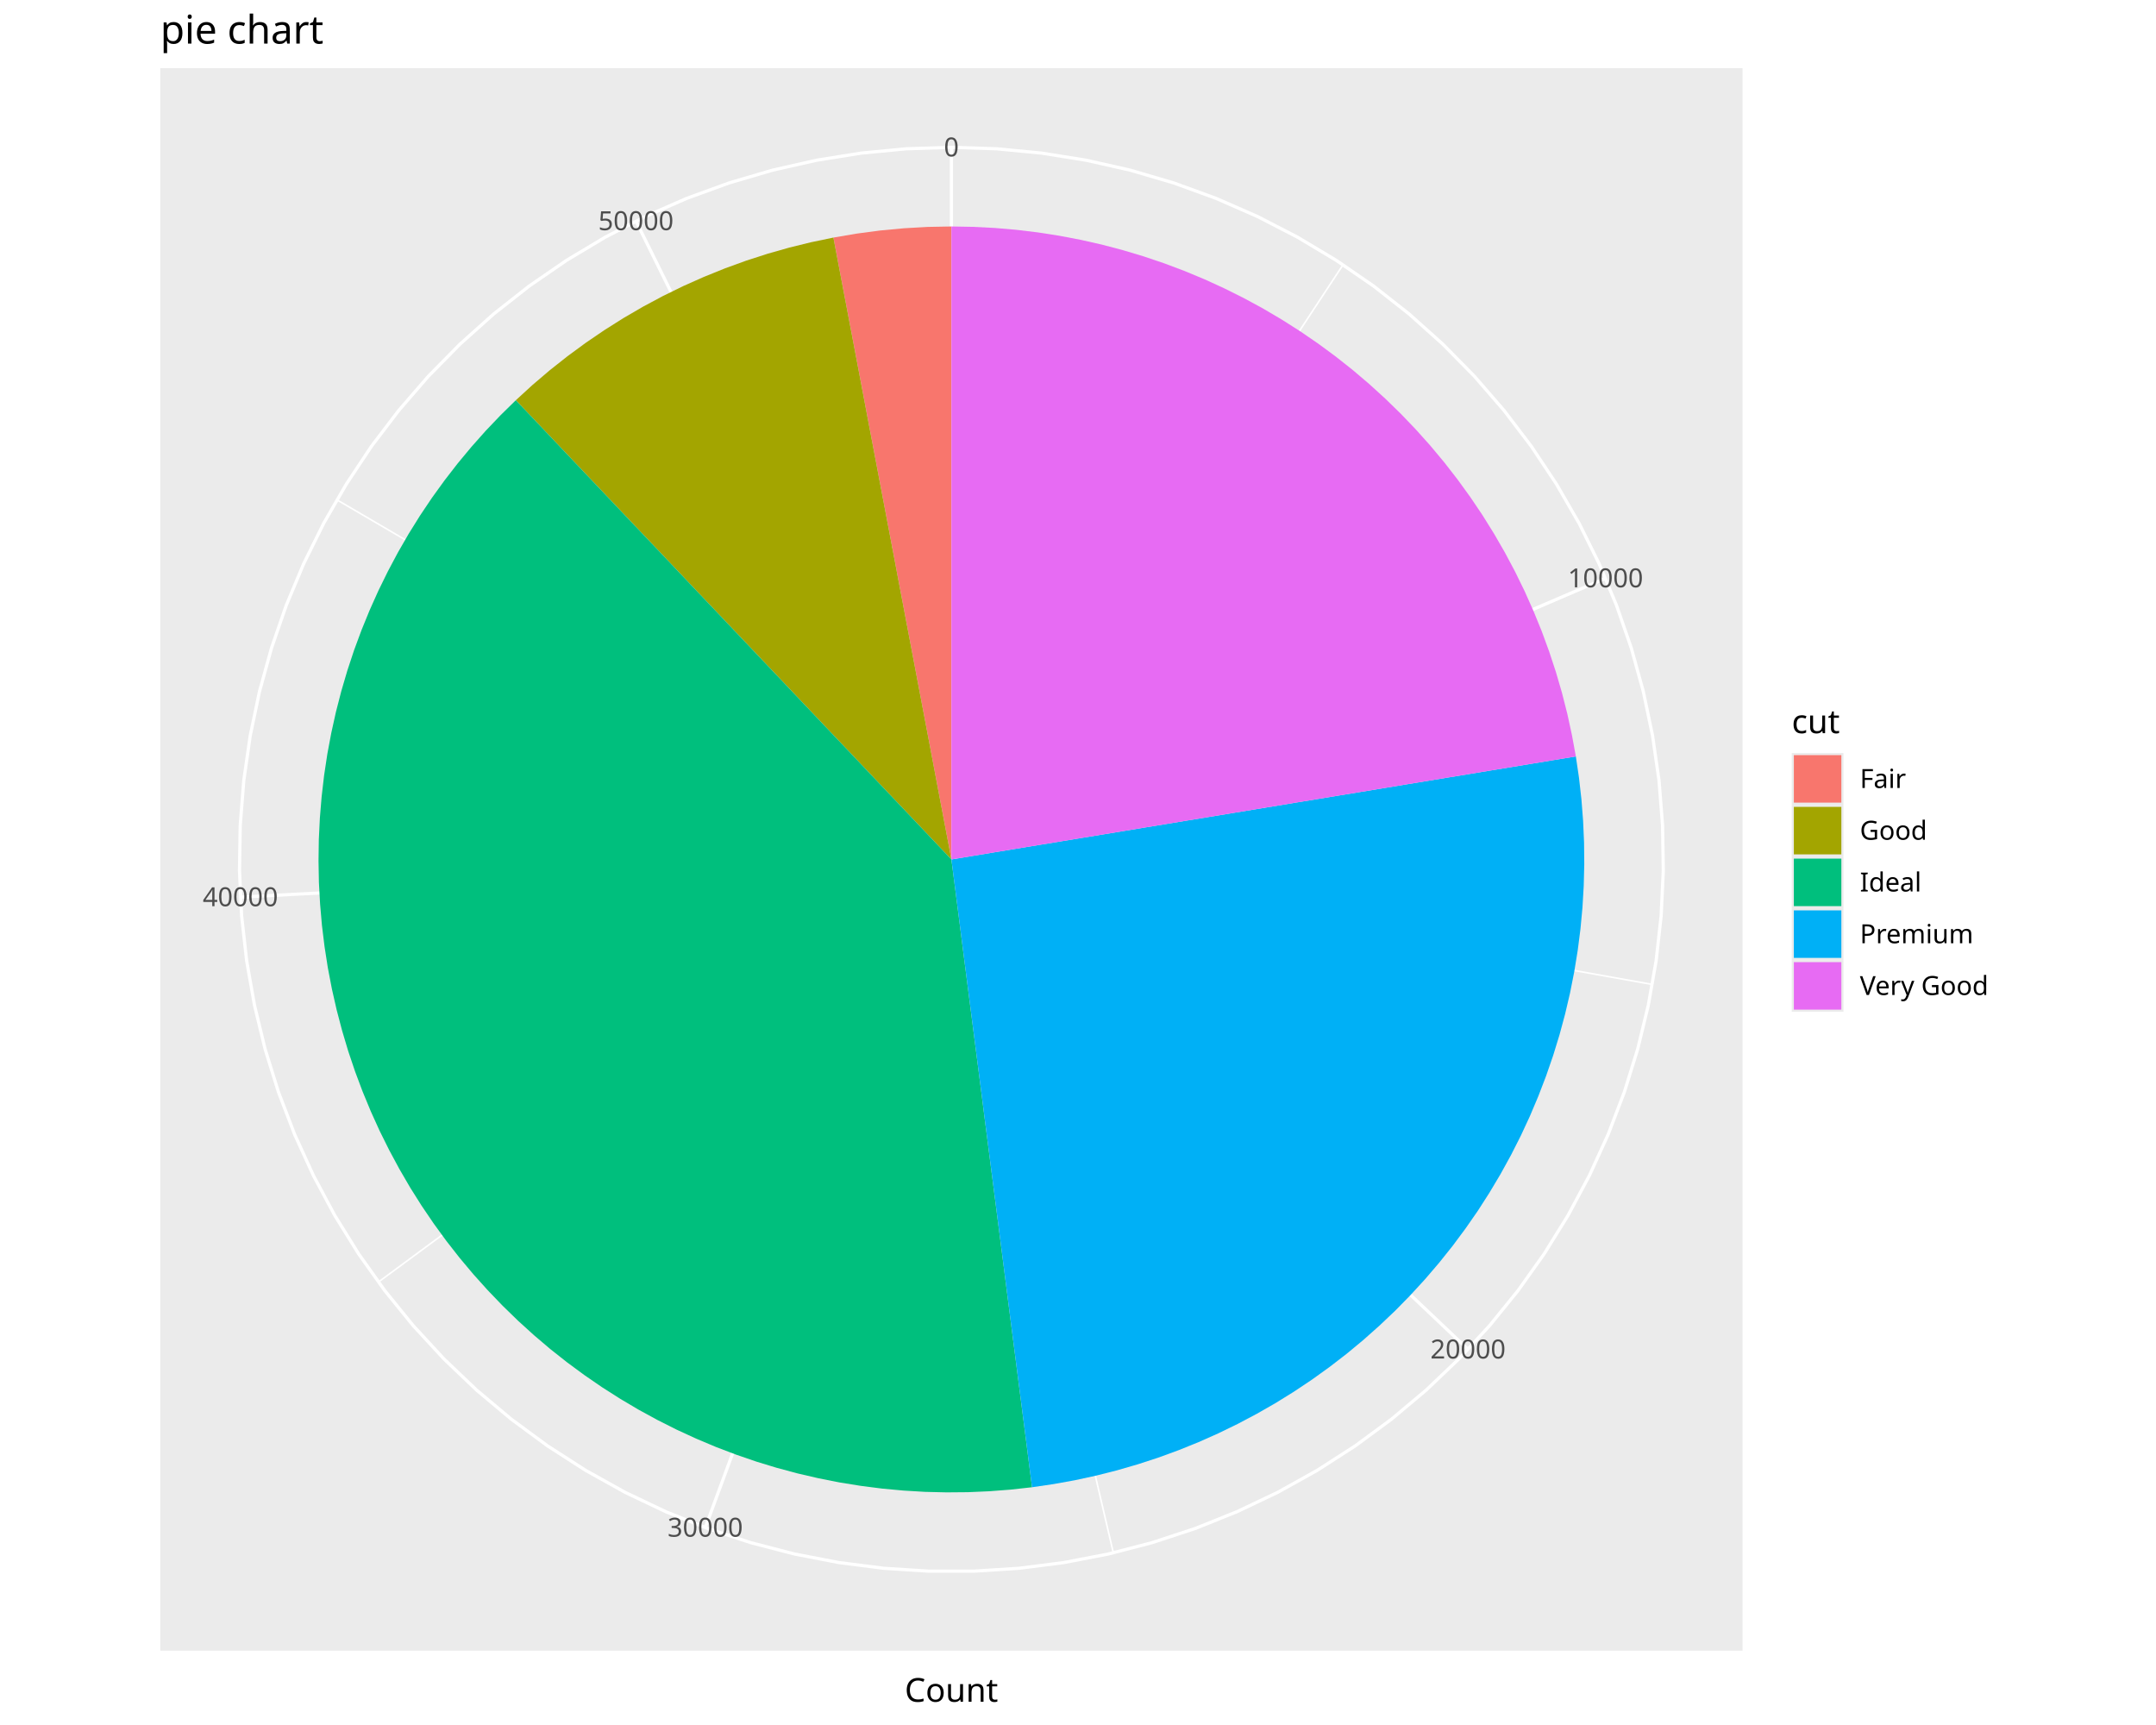
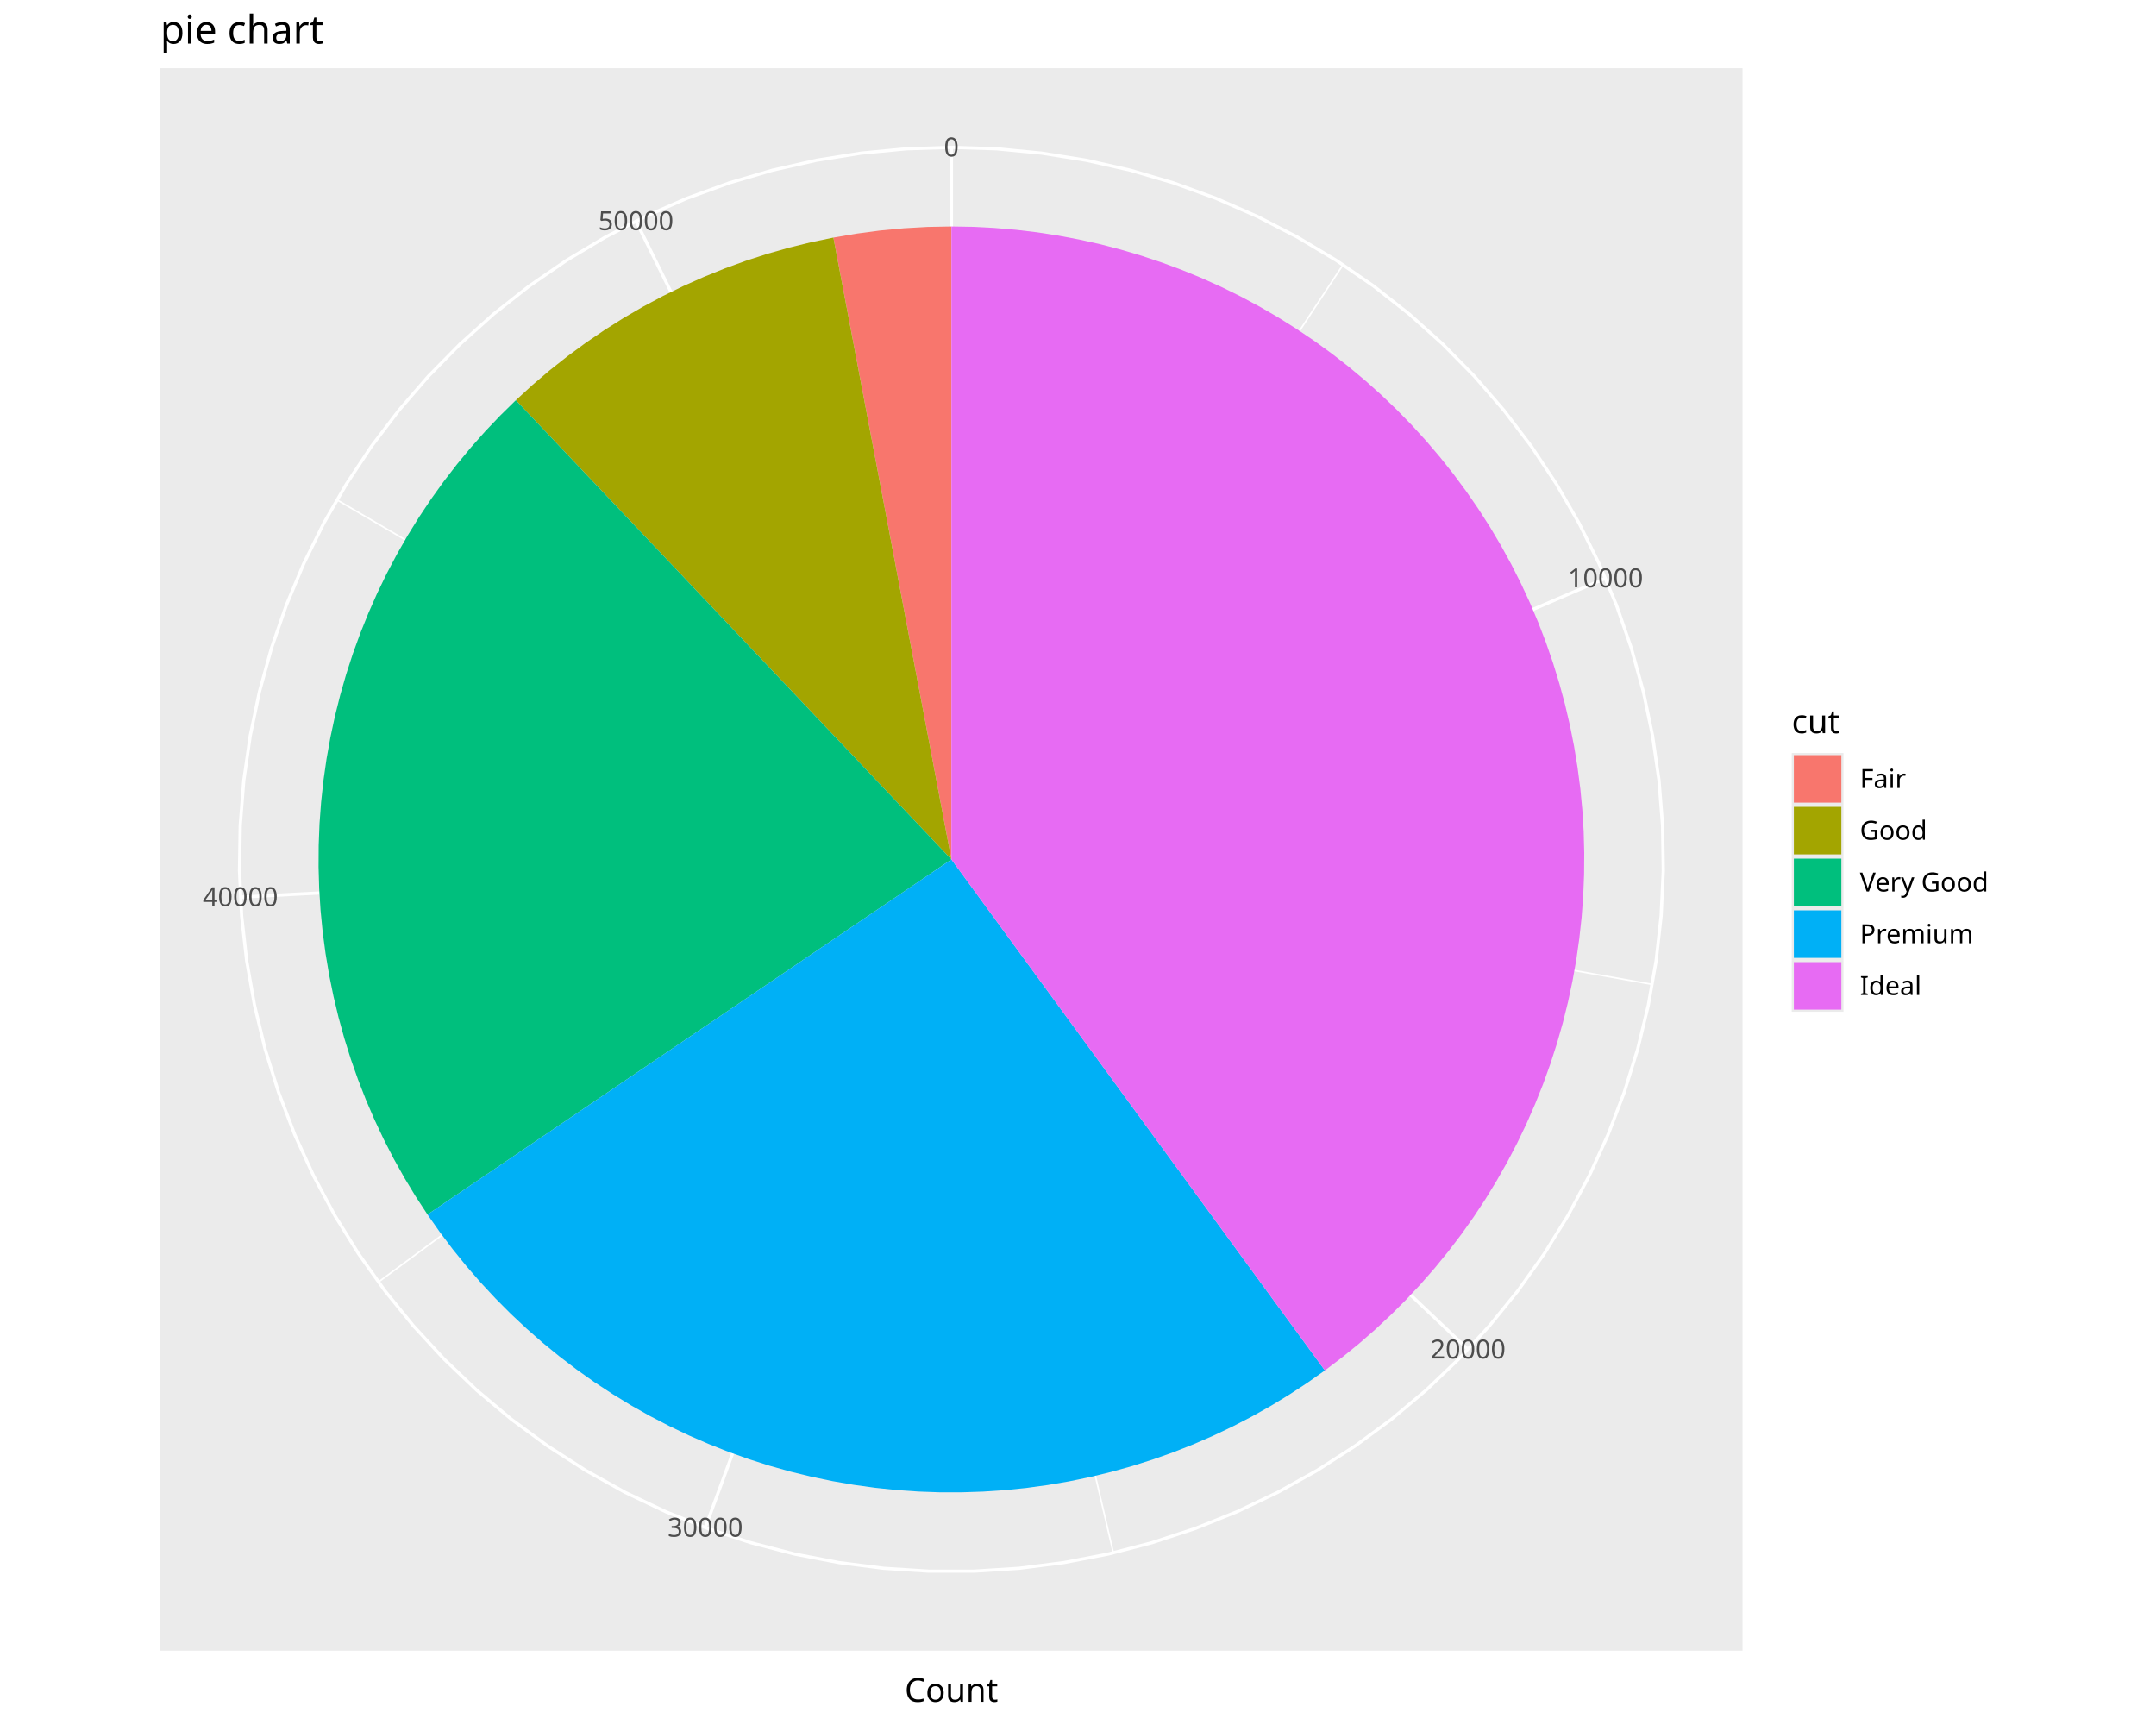
<svg xmlns="http://www.w3.org/2000/svg" class="svglite" data-engine-version="2.0" width="720.00pt" height="576.00pt" viewBox="0 0 720.00 576.00">
  <defs>
    <style type="text/css">
    .svglite line, .svglite polyline, .svglite polygon, .svglite path, .svglite rect, .svglite circle {
      fill: none;
      stroke: #000000;
      stroke-linecap: round;
      stroke-linejoin: round;
      stroke-miterlimit: 10.00;
    }
  </style>
  </defs>
  <rect width="100%" height="100%" style="stroke: none; fill: #FFFFFF;" />
  <defs>
    <clipPath id="cpMC4wMHw3MjAuMDB8MC4wMHw1NzYuMDA=">
      <rect x="0.00" y="0.00" width="720.00" height="576.00" />
    </clipPath>
  </defs>
  <g clip-path="url(#cpMC4wMHw3MjAuMDB8MC4wMHw1NzYuMDA=)">
</g>
  <defs>
    <clipPath id="cpNDUuODZ8Njc0LjE0fDAuMDB8NTc2LjAw">
      <rect x="45.86" y="0.00" width="628.29" height="576.00" />
    </clipPath>
  </defs>
  <g clip-path="url(#cpNDUuODZ8Njc0LjE0fDAuMDB8NTc2LjAw)">
    <rect x="45.86" y="0.00" width="628.29" height="576.00" style="stroke-width: 1.07; stroke: #FFFFFF; fill: #FFFFFF;" />
  </g>
  <g clip-path="url(#cpMC4wMHw3MjAuMDB8MC4wMHw1NzYuMDA=)">
</g>
  <defs>
    <clipPath id="cpNTMuNTN8NTgxLjkxfDIyLjc4fDU1MS4xNw==">
      <rect x="53.53" y="22.78" width="528.39" height="528.39" />
    </clipPath>
  </defs>
  <g clip-path="url(#cpNTMuNTN8NTgxLjkxfDIyLjc4fDU1MS4xNw==)">
    <rect x="53.53" y="22.78" width="528.39" height="528.39" style="stroke-width: 1.07; stroke: none; fill: #EBEBEB;" />
    <polyline points="317.72,286.98 317.72,49.20 " style="stroke-width: 1.07; stroke: #FFFFFF; stroke-linecap: butt;" />
    <polyline points="317.72,286.98 536.17,193.08 " style="stroke-width: 1.07; stroke: #FFFFFF; stroke-linecap: butt;" />
    <polyline points="317.72,286.98 490.25,450.59 " style="stroke-width: 1.07; stroke: #FFFFFF; stroke-linecap: butt;" />
    <polyline points="317.72,286.98 235.53,510.09 " style="stroke-width: 1.07; stroke: #FFFFFF; stroke-linecap: butt;" />
    <polyline points="317.72,286.98 80.28,299.57 " style="stroke-width: 1.07; stroke: #FFFFFF; stroke-linecap: butt;" />
    <polyline points="317.72,286.98 212.38,73.81 " style="stroke-width: 1.07; stroke: #FFFFFF; stroke-linecap: butt;" />
    <polyline points="317.72,286.98 317.72,49.20 " style="stroke-width: 0.53; stroke: #FFFFFF; stroke-linecap: butt;" />
    <polyline points="317.72,286.98 448.51,88.40 " style="stroke-width: 0.53; stroke: #FFFFFF; stroke-linecap: butt;" />
    <polyline points="317.72,286.98 536.17,193.08 " style="stroke-width: 0.53; stroke: #FFFFFF; stroke-linecap: butt;" />
    <polyline points="317.72,286.98 551.80,328.72 " style="stroke-width: 0.53; stroke: #FFFFFF; stroke-linecap: butt;" />
    <polyline points="317.72,286.98 490.25,450.59 " style="stroke-width: 0.53; stroke: #FFFFFF; stroke-linecap: butt;" />
    <polyline points="317.72,286.98 371.80,518.52 " style="stroke-width: 0.53; stroke: #FFFFFF; stroke-linecap: butt;" />
    <polyline points="317.72,286.98 235.53,510.09 " style="stroke-width: 0.53; stroke: #FFFFFF; stroke-linecap: butt;" />
    <polyline points="317.72,286.98 126.35,428.10 " style="stroke-width: 0.53; stroke: #FFFFFF; stroke-linecap: butt;" />
    <polyline points="317.72,286.98 80.28,299.57 " style="stroke-width: 0.53; stroke: #FFFFFF; stroke-linecap: butt;" />
    <polyline points="317.72,286.98 112.50,166.89 " style="stroke-width: 0.53; stroke: #FFFFFF; stroke-linecap: butt;" />
    <polyline points="317.72,286.98 212.38,73.81 " style="stroke-width: 0.53; stroke: #FFFFFF; stroke-linecap: butt;" />
    <polyline points="317.72,181.30 324.42,181.51 331.10,182.15 337.72,183.21 344.26,184.69 350.69,186.58 357.00,188.87 363.14,191.56 369.10,194.63 374.85,198.07 380.38,201.88 385.65,206.02 390.64,210.49 395.35,215.27 399.74,220.34 403.80,225.68 407.52,231.26 410.87,237.07 413.85,243.08 416.44,249.26 418.63,255.60 420.42,262.06 421.79,268.63 422.75,275.26 423.28,281.95 423.38,288.65 423.06,295.35 422.32,302.02 421.16,308.62 419.58,315.14 417.58,321.54 415.19,327.80 412.41,333.90 409.24,339.81 405.70,345.51 401.81,350.98 397.58,356.18 393.03,361.11 388.18,365.73 383.04,370.04 377.64,374.02 372.00,377.65 366.14,380.91 360.09,383.79 353.86,386.28 347.49,388.37 341.00,390.06 334.42,391.33 327.76,392.17 321.07,392.60 314.37,392.60 307.67,392.17 301.02,391.33 294.44,390.06 287.95,388.37 281.58,386.28 275.35,383.79 269.30,380.91 263.44,377.65 257.79,374.02 252.39,370.04 247.26,365.73 242.40,361.11 237.85,356.18 233.63,350.98 229.74,345.51 226.20,339.81 223.03,333.90 220.25,327.80 217.85,321.54 215.86,315.14 214.28,308.62 213.12,302.02 212.37,295.35 212.06,288.65 212.16,281.95 212.69,275.26 213.65,268.63 215.02,262.06 216.81,255.60 219.00,249.26 221.59,243.08 224.57,237.07 227.92,231.26 231.64,225.68 235.70,220.34 240.09,215.27 244.79,210.49 249.79,206.02 255.06,201.88 260.59,198.07 266.34,194.63 272.30,191.56 278.44,188.87 284.74,186.58 291.18,184.69 297.72,183.21 304.34,182.15 311.02,181.51 317.72,181.30 " style="stroke-width: 1.07; stroke: #FFFFFF; stroke-linecap: butt;" />
    <polyline points="317.72,49.20 332.80,49.68 347.82,51.12 362.72,53.50 377.44,56.82 391.91,61.07 406.09,66.23 419.91,72.28 433.32,79.20 446.27,86.95 458.70,95.50 470.56,104.83 481.80,114.89 492.39,125.64 502.27,137.05 511.40,149.05 519.76,161.62 527.31,174.68 534.01,188.20 539.83,202.12 544.77,216.38 548.79,230.92 551.88,245.69 554.03,260.62 555.22,275.66 555.46,290.75 554.74,305.82 553.07,320.81 550.45,335.67 546.90,350.34 542.42,364.74 537.03,378.84 530.76,392.56 523.64,405.86 515.68,418.68 506.93,430.97 497.42,442.68 487.18,453.77 476.26,464.18 464.70,473.88 452.55,482.82 439.86,490.98 426.67,498.32 413.05,504.80 399.04,510.41 384.71,515.12 370.10,518.91 355.29,521.76 340.32,523.67 325.26,524.63 310.18,524.63 295.12,523.67 280.15,521.76 265.34,518.91 250.73,515.12 236.40,510.41 222.39,504.80 208.77,498.32 195.58,490.98 182.89,482.82 170.74,473.88 159.18,464.18 148.26,453.77 138.02,442.68 128.51,430.97 119.76,418.68 111.80,405.86 104.68,392.56 98.41,378.84 93.02,364.74 88.54,350.34 84.99,335.67 82.37,320.81 80.69,305.82 79.98,290.75 80.22,275.66 81.41,260.62 83.56,245.69 86.65,230.92 90.67,216.38 95.60,202.12 101.43,188.20 108.13,174.68 115.68,161.62 124.03,149.05 133.17,137.05 143.05,125.64 153.64,114.89 164.88,104.83 176.74,95.50 189.17,86.95 202.11,79.20 215.53,72.28 229.35,66.23 243.53,61.07 258.00,56.82 272.72,53.50 287.62,51.12 302.64,49.68 317.72,49.20 " style="stroke-width: 1.07; stroke: #FFFFFF; stroke-linecap: butt;" />
    <polygon points="278.31,79.33 286.13,78.00 293.99,76.96 301.88,76.22 309.79,75.77 317.72,75.62 317.72,82.91 317.72,90.20 317.72,97.49 317.72,104.77 317.72,112.06 317.72,119.35 317.72,126.64 317.72,133.93 317.72,141.21 317.72,148.50 317.72,155.79 317.72,163.08 317.72,170.37 317.72,177.65 317.72,184.94 317.72,192.23 317.72,199.52 317.72,206.81 317.72,214.10 317.72,221.38 317.72,228.67 317.72,235.96 317.72,243.25 317.72,250.54 317.72,257.82 317.72,265.11 317.72,272.40 317.72,279.69 317.72,286.98 317.72,286.98 316.36,279.82 315.00,272.66 313.64,265.50 312.28,258.33 310.93,251.17 309.57,244.01 308.21,236.85 306.85,229.69 305.49,222.53 304.13,215.37 302.77,208.21 301.41,201.05 300.05,193.89 298.70,186.73 297.34,179.57 295.98,172.41 294.62,165.25 293.26,158.09 291.90,150.93 290.54,143.77 289.18,136.61 287.83,129.45 286.47,122.29 285.11,115.13 283.75,107.97 282.39,100.81 281.03,93.65 279.67,86.49 " style="stroke-width: 1.07; stroke: none; stroke-linecap: butt; stroke-linejoin: miter; fill: #F8766D;" />
    <polygon points="172.26,133.64 177.83,128.54 183.58,123.64 189.50,118.96 195.58,114.49 201.82,110.24 208.20,106.21 214.73,102.41 221.38,98.85 228.16,95.53 235.06,92.46 242.05,89.63 249.15,87.05 256.33,84.73 263.59,82.67 270.92,80.87 278.31,79.33 279.67,86.49 281.03,93.65 282.39,100.81 283.75,107.97 285.11,115.13 286.47,122.29 287.83,129.45 289.18,136.61 290.54,143.77 291.90,150.93 293.26,158.09 294.62,165.25 295.98,172.41 297.34,179.57 298.70,186.73 300.05,193.89 301.41,201.05 302.77,208.21 304.13,215.37 305.49,222.53 306.85,229.69 308.21,236.85 309.57,244.01 310.93,251.17 312.28,258.33 313.64,265.50 315.00,272.66 316.36,279.82 317.72,286.98 317.72,286.98 312.70,281.69 307.69,276.40 302.67,271.11 297.66,265.83 292.64,260.54 287.62,255.25 282.61,249.96 277.59,244.68 272.58,239.39 267.56,234.10 262.55,228.81 257.53,223.52 252.52,218.24 247.50,212.95 242.48,207.66 237.47,202.37 232.45,197.09 227.44,191.80 222.42,186.51 217.41,181.22 212.39,175.94 207.37,170.65 202.36,165.36 197.34,160.07 192.33,154.79 187.31,149.50 182.30,144.21 177.28,138.92 " style="stroke-width: 1.07; stroke: none; stroke-linecap: butt; stroke-linejoin: miter; fill: #A3A500;" />
-     <polygon points="344.65,496.61 337.53,497.40 330.38,497.95 323.22,498.26 316.05,498.32 308.88,498.15 301.72,497.72 294.58,497.06 287.47,496.15 280.39,495.01 273.36,493.62 266.38,492.00 259.45,490.14 252.59,488.05 245.81,485.72 239.11,483.17 232.50,480.39 225.99,477.39 219.59,474.17 213.29,470.73 207.12,467.08 201.08,463.23 195.17,459.17 189.40,454.92 183.77,450.47 178.31,445.83 173.00,441.01 167.86,436.01 162.89,430.84 158.10,425.51 153.49,420.02 149.07,414.37 144.85,408.58 140.82,402.64 137.00,396.58 133.39,390.38 129.99,384.07 126.80,377.65 123.84,371.12 121.10,364.50 118.58,357.78 116.29,350.99 114.24,344.12 112.42,337.19 110.83,330.19 109.48,323.15 108.38,316.07 107.51,308.95 106.89,301.81 106.50,294.65 106.37,287.48 106.47,280.31 106.82,273.15 107.41,266.01 108.24,258.88 109.31,251.80 110.63,244.75 112.18,237.75 113.97,230.80 115.99,223.93 118.24,217.12 120.73,210.39 123.44,203.76 126.37,197.22 129.53,190.78 132.90,184.45 136.48,178.24 140.27,172.16 144.27,166.20 148.47,160.39 152.86,154.72 157.44,149.21 162.20,143.85 167.15,138.66 172.26,133.64 177.28,138.92 182.30,144.21 187.31,149.50 192.33,154.79 197.34,160.07 202.36,165.36 207.37,170.65 212.39,175.94 217.41,181.22 222.42,186.51 227.44,191.80 232.45,197.09 237.47,202.37 242.48,207.66 247.50,212.95 252.52,218.24 257.53,223.52 262.55,228.81 267.56,234.10 272.58,239.39 277.59,244.68 282.61,249.96 287.62,255.25 292.64,260.54 297.66,265.83 302.67,271.11 307.69,276.40 312.70,281.69 317.72,286.98 317.72,286.98 318.65,294.20 319.58,301.43 320.51,308.66 321.43,315.89 322.36,323.12 323.29,330.35 324.22,337.58 325.15,344.81 326.08,352.03 327.01,359.26 327.94,366.49 328.86,373.72 329.79,380.95 330.72,388.18 331.65,395.41 332.58,402.63 333.51,409.86 334.44,417.09 335.37,424.32 336.29,431.55 337.22,438.78 338.15,446.01 339.08,453.23 340.01,460.46 340.94,467.69 341.87,474.92 342.80,482.15 343.72,489.38 " style="stroke-width: 1.07; stroke: none; stroke-linecap: butt; stroke-linejoin: miter; fill: #00BF7D;" />
-     <polygon points="526.26,252.59 527.31,259.73 528.12,266.91 528.68,274.11 529.00,281.33 529.07,288.55 528.89,295.78 528.47,302.99 527.80,310.18 526.88,317.35 525.72,324.48 524.32,331.56 522.67,338.60 520.79,345.57 518.67,352.47 516.31,359.30 513.72,366.05 510.91,372.70 507.87,379.25 504.60,385.70 501.12,392.02 497.42,398.23 493.52,404.31 489.40,410.24 485.09,416.04 480.58,421.68 475.88,427.17 471.00,432.49 465.94,437.65 460.70,442.62 455.30,447.42 449.74,452.03 444.02,456.44 438.15,460.66 432.15,464.67 426.01,468.48 419.74,472.07 413.36,475.45 406.86,478.61 400.26,481.55 393.56,484.25 386.78,486.73 379.91,488.97 372.97,490.98 365.97,492.75 358.91,494.28 351.80,495.56 344.65,496.61 343.72,489.38 342.80,482.15 341.87,474.92 340.94,467.69 340.01,460.46 339.08,453.23 338.15,446.01 337.22,438.78 336.29,431.55 335.37,424.32 334.44,417.09 333.51,409.86 332.58,402.63 331.65,395.41 330.72,388.18 329.79,380.95 328.86,373.72 327.94,366.49 327.01,359.26 326.08,352.03 325.15,344.81 324.22,337.58 323.29,330.35 322.36,323.12 321.43,315.89 320.51,308.66 319.58,301.43 318.65,294.20 317.72,286.98 317.72,286.98 324.91,285.79 332.10,284.60 339.29,283.42 346.48,282.23 353.67,281.05 360.86,279.86 368.06,278.68 375.25,277.49 382.44,276.30 389.63,275.12 396.82,273.93 404.01,272.75 411.20,271.56 418.39,270.38 425.58,269.19 432.77,268.00 439.97,266.82 447.16,265.63 454.35,264.45 461.54,263.26 468.73,262.07 475.92,260.89 483.11,259.70 490.30,258.52 497.49,257.33 504.68,256.15 511.88,254.96 519.07,253.77 " style="stroke-width: 1.07; stroke: none; stroke-linecap: butt; stroke-linejoin: miter; fill: #00B0F6;" />
-     <polygon points="317.72,75.62 324.97,75.75 332.22,76.12 339.45,76.74 346.65,77.61 353.82,78.73 360.94,80.09 368.02,81.69 375.03,83.54 381.98,85.63 388.85,87.95 395.64,90.51 402.34,93.30 408.93,96.32 415.42,99.56 421.80,103.02 428.05,106.71 434.17,110.60 440.16,114.70 446.00,119.00 451.69,123.50 457.22,128.20 462.58,133.08 467.78,138.14 472.80,143.38 477.64,148.78 482.29,154.35 486.74,160.08 491.00,165.96 495.05,171.97 498.89,178.13 502.52,184.41 505.93,190.81 509.12,197.33 512.08,203.95 514.82,210.67 517.32,217.48 519.59,224.37 521.62,231.33 523.41,238.36 524.95,245.45 526.26,252.59 519.07,253.77 511.88,254.96 504.68,256.15 497.49,257.33 490.30,258.52 483.11,259.70 475.92,260.89 468.73,262.07 461.54,263.26 454.35,264.45 447.16,265.63 439.97,266.82 432.77,268.00 425.58,269.19 418.39,270.38 411.20,271.56 404.01,272.75 396.82,273.93 389.63,275.12 382.44,276.30 375.25,277.49 368.06,278.68 360.86,279.86 353.67,281.05 346.48,282.23 339.29,283.42 332.10,284.60 324.91,285.79 317.72,286.98 317.72,286.98 317.72,279.69 317.72,272.40 317.72,265.11 317.72,257.82 317.72,250.54 317.72,243.25 317.72,235.96 317.72,228.67 317.72,221.38 317.72,214.10 317.72,206.81 317.72,199.52 317.72,192.23 317.72,184.94 317.72,177.65 317.72,170.37 317.72,163.08 317.72,155.79 317.72,148.50 317.72,141.21 317.72,133.93 317.72,126.64 317.72,119.35 317.72,112.06 317.72,104.77 317.72,97.49 317.72,90.20 317.72,82.91 " style="stroke-width: 1.07; stroke: none; stroke-linecap: butt; stroke-linejoin: miter; fill: #E76BF3;" />
+     <polygon points="142.76,405.54 138.79,399.47 135.03,393.26 131.49,386.93 128.17,380.48 125.08,373.92 122.21,367.26 119.57,360.50 117.16,353.66 114.99,346.73 113.06,339.74 111.37,332.69 109.92,325.58 108.72,318.42 107.76,311.23 107.05,304.01 106.59,296.77 106.38,289.52 106.42,282.27 106.70,275.02 107.24,267.78 108.02,260.57 109.05,253.39 110.33,246.25 111.85,239.15 113.61,232.12 115.61,225.14 117.85,218.24 120.33,211.43 123.04,204.70 125.98,198.06 129.14,191.54 132.53,185.12 136.13,178.82 139.95,172.66 143.98,166.62 148.21,160.73 152.64,154.99 157.27,149.40 162.09,143.97 167.09,138.72 172.26,133.64 177.28,138.92 182.30,144.21 187.31,149.50 192.33,154.79 197.34,160.07 202.36,165.36 207.37,170.65 212.39,175.94 217.41,181.22 222.42,186.51 227.44,191.80 232.45,197.09 237.47,202.37 242.48,207.66 247.50,212.95 252.52,218.24 257.53,223.52 262.55,228.81 267.56,234.10 272.58,239.39 277.59,244.68 282.61,249.96 287.62,255.25 292.64,260.54 297.66,265.83 302.67,271.11 307.69,276.40 312.70,281.69 317.72,286.98 317.72,286.98 311.69,291.06 305.65,295.15 299.62,299.24 293.59,303.33 287.55,307.42 281.52,311.51 275.49,315.60 269.45,319.68 263.42,323.77 257.39,327.86 251.35,331.95 245.32,336.04 239.29,340.13 233.25,344.22 227.22,348.30 221.19,352.39 215.15,356.48 209.12,360.57 203.09,364.66 197.05,368.75 191.02,372.84 184.99,376.92 178.96,381.01 172.92,385.10 166.89,389.19 160.86,393.28 154.82,397.37 148.79,401.46 " style="stroke-width: 1.07; stroke: none; stroke-linecap: butt; stroke-linejoin: miter; fill: #00BF7D;" />
+     <polygon points="442.45,457.60 436.54,461.77 430.50,465.72 424.33,469.47 418.03,473.01 411.61,476.33 405.09,479.43 398.46,482.30 391.74,484.95 384.93,487.36 378.04,489.54 371.08,491.48 364.06,493.19 356.99,494.65 349.87,495.87 342.71,496.85 335.53,497.58 328.32,498.06 321.10,498.30 313.88,498.30 306.66,498.04 299.45,497.54 292.27,496.79 285.11,495.80 277.99,494.56 270.92,493.08 263.91,491.37 256.95,489.41 250.07,487.21 243.27,484.78 236.55,482.12 229.93,479.24 223.41,476.12 217.00,472.79 210.71,469.24 204.55,465.48 198.51,461.51 192.62,457.33 186.87,452.96 181.27,448.39 175.84,443.63 170.57,438.69 165.47,433.57 160.55,428.28 155.81,422.83 151.26,417.22 146.91,411.45 142.76,405.54 148.79,401.46 154.82,397.37 160.86,393.28 166.89,389.19 172.92,385.10 178.96,381.01 184.99,376.92 191.02,372.84 197.05,368.75 203.09,364.66 209.12,360.57 215.15,356.48 221.19,352.39 227.22,348.30 233.25,344.22 239.29,340.13 245.32,336.04 251.35,331.95 257.39,327.86 263.42,323.77 269.45,319.68 275.49,315.60 281.52,311.51 287.55,307.42 293.59,303.33 299.62,299.24 305.65,295.15 311.69,291.06 317.72,286.98 317.72,286.98 322.02,292.86 326.32,298.74 330.62,304.63 334.92,310.51 339.22,316.39 343.52,322.28 347.83,328.16 352.13,334.05 356.43,339.93 360.73,345.81 365.03,351.70 369.33,357.58 373.63,363.46 377.93,369.35 382.23,375.23 386.53,381.11 390.84,387.00 395.14,392.88 399.44,398.77 403.74,404.65 408.04,410.53 412.34,416.42 416.64,422.30 420.94,428.18 425.24,434.07 429.54,439.95 433.85,445.84 438.15,451.72 " style="stroke-width: 1.07; stroke: none; stroke-linecap: butt; stroke-linejoin: miter; fill: #00B0F6;" />
+     <polygon points="317.72,75.62 324.89,75.74 332.05,76.11 339.19,76.72 346.31,77.56 353.40,78.66 360.44,79.99 367.44,81.55 374.38,83.36 381.25,85.40 388.05,87.67 394.77,90.17 401.40,92.89 407.94,95.84 414.37,99.01 420.69,102.40 426.89,106.00 432.96,109.81 438.91,113.82 444.71,118.03 450.37,122.43 455.87,127.02 461.22,131.80 466.40,136.76 471.41,141.89 476.24,147.18 480.89,152.64 485.35,158.25 489.62,164.01 493.69,169.91 497.56,175.95 501.22,182.11 504.68,188.40 507.91,194.79 510.93,201.30 513.72,207.90 516.29,214.59 518.63,221.37 520.74,228.22 522.62,235.14 524.26,242.12 525.66,249.15 526.82,256.23 527.75,263.34 528.43,270.48 528.87,277.63 529.06,284.80 529.01,291.97 528.72,299.13 528.19,306.28 527.41,313.41 526.40,320.51 525.14,327.56 523.64,334.58 521.91,341.53 519.94,348.43 517.74,355.25 515.31,362.00 512.65,368.65 509.77,375.22 506.67,381.68 503.35,388.04 499.81,394.27 496.07,400.39 492.12,406.37 487.97,412.22 483.62,417.92 479.09,423.47 474.36,428.87 469.46,434.10 464.38,439.16 459.14,444.05 453.73,448.75 448.16,453.27 442.45,457.60 438.15,451.72 433.85,445.84 429.54,439.95 425.24,434.07 420.94,428.18 416.64,422.30 412.34,416.42 408.04,410.53 403.74,404.65 399.44,398.77 395.14,392.88 390.84,387.00 386.53,381.11 382.23,375.23 377.93,369.35 373.63,363.46 369.33,357.58 365.03,351.70 360.73,345.81 356.43,339.93 352.13,334.05 347.83,328.16 343.52,322.28 339.22,316.39 334.92,310.51 330.62,304.63 326.32,298.74 322.02,292.86 317.72,286.98 317.72,286.98 317.72,279.69 317.72,272.40 317.72,265.11 317.72,257.82 317.72,250.54 317.72,243.25 317.72,235.96 317.72,228.67 317.72,221.38 317.72,214.10 317.72,206.81 317.72,199.52 317.72,192.23 317.72,184.94 317.72,177.65 317.72,170.37 317.72,163.08 317.72,155.79 317.72,148.50 317.72,141.21 317.72,133.93 317.72,126.64 317.72,119.35 317.72,112.06 317.72,104.77 317.72,97.49 317.72,90.20 317.72,82.91 " style="stroke-width: 1.07; stroke: none; stroke-linecap: butt; stroke-linejoin: miter; fill: #E76BF3;" />
    <text x="317.72" y="52.23" text-anchor="middle" style="font-size: 8.80px; fill: #4D4D4D; font-family: sans;" textLength="4.89px" lengthAdjust="spacingAndGlyphs">0</text>
    <text x="536.17" y="196.11" text-anchor="middle" style="font-size: 8.80px; fill: #4D4D4D; font-family: sans;" textLength="24.47px" lengthAdjust="spacingAndGlyphs">10000</text>
    <text x="490.25" y="453.62" text-anchor="middle" style="font-size: 8.80px; fill: #4D4D4D; font-family: sans;" textLength="24.47px" lengthAdjust="spacingAndGlyphs">20000</text>
    <text x="235.53" y="513.12" text-anchor="middle" style="font-size: 8.80px; fill: #4D4D4D; font-family: sans;" textLength="24.47px" lengthAdjust="spacingAndGlyphs">30000</text>
    <text x="80.28" y="302.60" text-anchor="middle" style="font-size: 8.80px; fill: #4D4D4D; font-family: sans;" textLength="24.47px" lengthAdjust="spacingAndGlyphs">40000</text>
    <text x="212.38" y="76.84" text-anchor="middle" style="font-size: 8.80px; fill: #4D4D4D; font-family: sans;" textLength="24.47px" lengthAdjust="spacingAndGlyphs">50000</text>
  </g>
  <g clip-path="url(#cpMC4wMHw3MjAuMDB8MC4wMHw1NzYuMDA=)">
    <text x="317.72" y="568.24" text-anchor="middle" style="font-size: 11.00px; font-family: sans;" textLength="29.36px" lengthAdjust="spacingAndGlyphs">Count</text>
    <rect x="592.87" y="230.63" width="75.79" height="112.69" style="stroke-width: 1.07; stroke: none; fill: #FFFFFF;" />
    <text x="598.35" y="244.82" style="font-size: 11.00px; font-family: sans;" textLength="14.68px" lengthAdjust="spacingAndGlyphs">cut</text>
    <rect x="598.35" y="251.44" width="17.28" height="17.28" style="stroke-width: 1.07; stroke: none; fill: #EBEBEB;" />
    <rect x="599.06" y="252.15" width="15.86" height="15.86" style="stroke-width: 1.07; stroke: none; stroke-linecap: butt; stroke-linejoin: miter; fill: #F8766D;" />
    <rect x="598.35" y="268.72" width="17.28" height="17.28" style="stroke-width: 1.07; stroke: none; fill: #EBEBEB;" />
    <rect x="599.06" y="269.43" width="15.86" height="15.86" style="stroke-width: 1.07; stroke: none; stroke-linecap: butt; stroke-linejoin: miter; fill: #A3A500;" />
    <rect x="598.35" y="286.00" width="17.28" height="17.28" style="stroke-width: 1.07; stroke: none; fill: #EBEBEB;" />
    <rect x="599.06" y="286.71" width="15.86" height="15.86" style="stroke-width: 1.07; stroke: none; stroke-linecap: butt; stroke-linejoin: miter; fill: #00BF7D;" />
    <rect x="598.35" y="303.28" width="17.28" height="17.28" style="stroke-width: 1.07; stroke: none; fill: #EBEBEB;" />
    <rect x="599.06" y="303.99" width="15.86" height="15.86" style="stroke-width: 1.07; stroke: none; stroke-linecap: butt; stroke-linejoin: miter; fill: #00B0F6;" />
    <rect x="598.35" y="320.56" width="17.28" height="17.28" style="stroke-width: 1.07; stroke: none; fill: #EBEBEB;" />
    <rect x="599.06" y="321.27" width="15.86" height="15.86" style="stroke-width: 1.07; stroke: none; stroke-linecap: butt; stroke-linejoin: miter; fill: #E76BF3;" />
    <text x="621.11" y="263.11" style="font-size: 8.80px; font-family: sans;" textLength="15.15px" lengthAdjust="spacingAndGlyphs">Fair</text>
    <text x="621.11" y="280.39" style="font-size: 8.80px; font-family: sans;" textLength="21.53px" lengthAdjust="spacingAndGlyphs">Good</text>
-     <text x="621.11" y="297.67" style="font-size: 8.80px; font-family: sans;" textLength="19.08px" lengthAdjust="spacingAndGlyphs">Ideal</text>
+     <text x="621.11" y="297.67" style="font-size: 8.80px; font-family: sans;" textLength="42.08px" lengthAdjust="spacingAndGlyphs">Very Good</text>
    <text x="621.11" y="314.95" style="font-size: 8.80px; font-family: sans;" textLength="35.21px" lengthAdjust="spacingAndGlyphs">Premium</text>
-     <text x="621.11" y="332.23" style="font-size: 8.80px; font-family: sans;" textLength="42.08px" lengthAdjust="spacingAndGlyphs">Very Good</text>
+     <text x="621.11" y="332.23" style="font-size: 8.80px; font-family: sans;" textLength="19.08px" lengthAdjust="spacingAndGlyphs">Ideal</text>
    <text x="53.53" y="14.56" style="font-size: 13.20px; font-family: sans;" textLength="50.63px" lengthAdjust="spacingAndGlyphs">pie chart</text>
  </g>
</svg>
